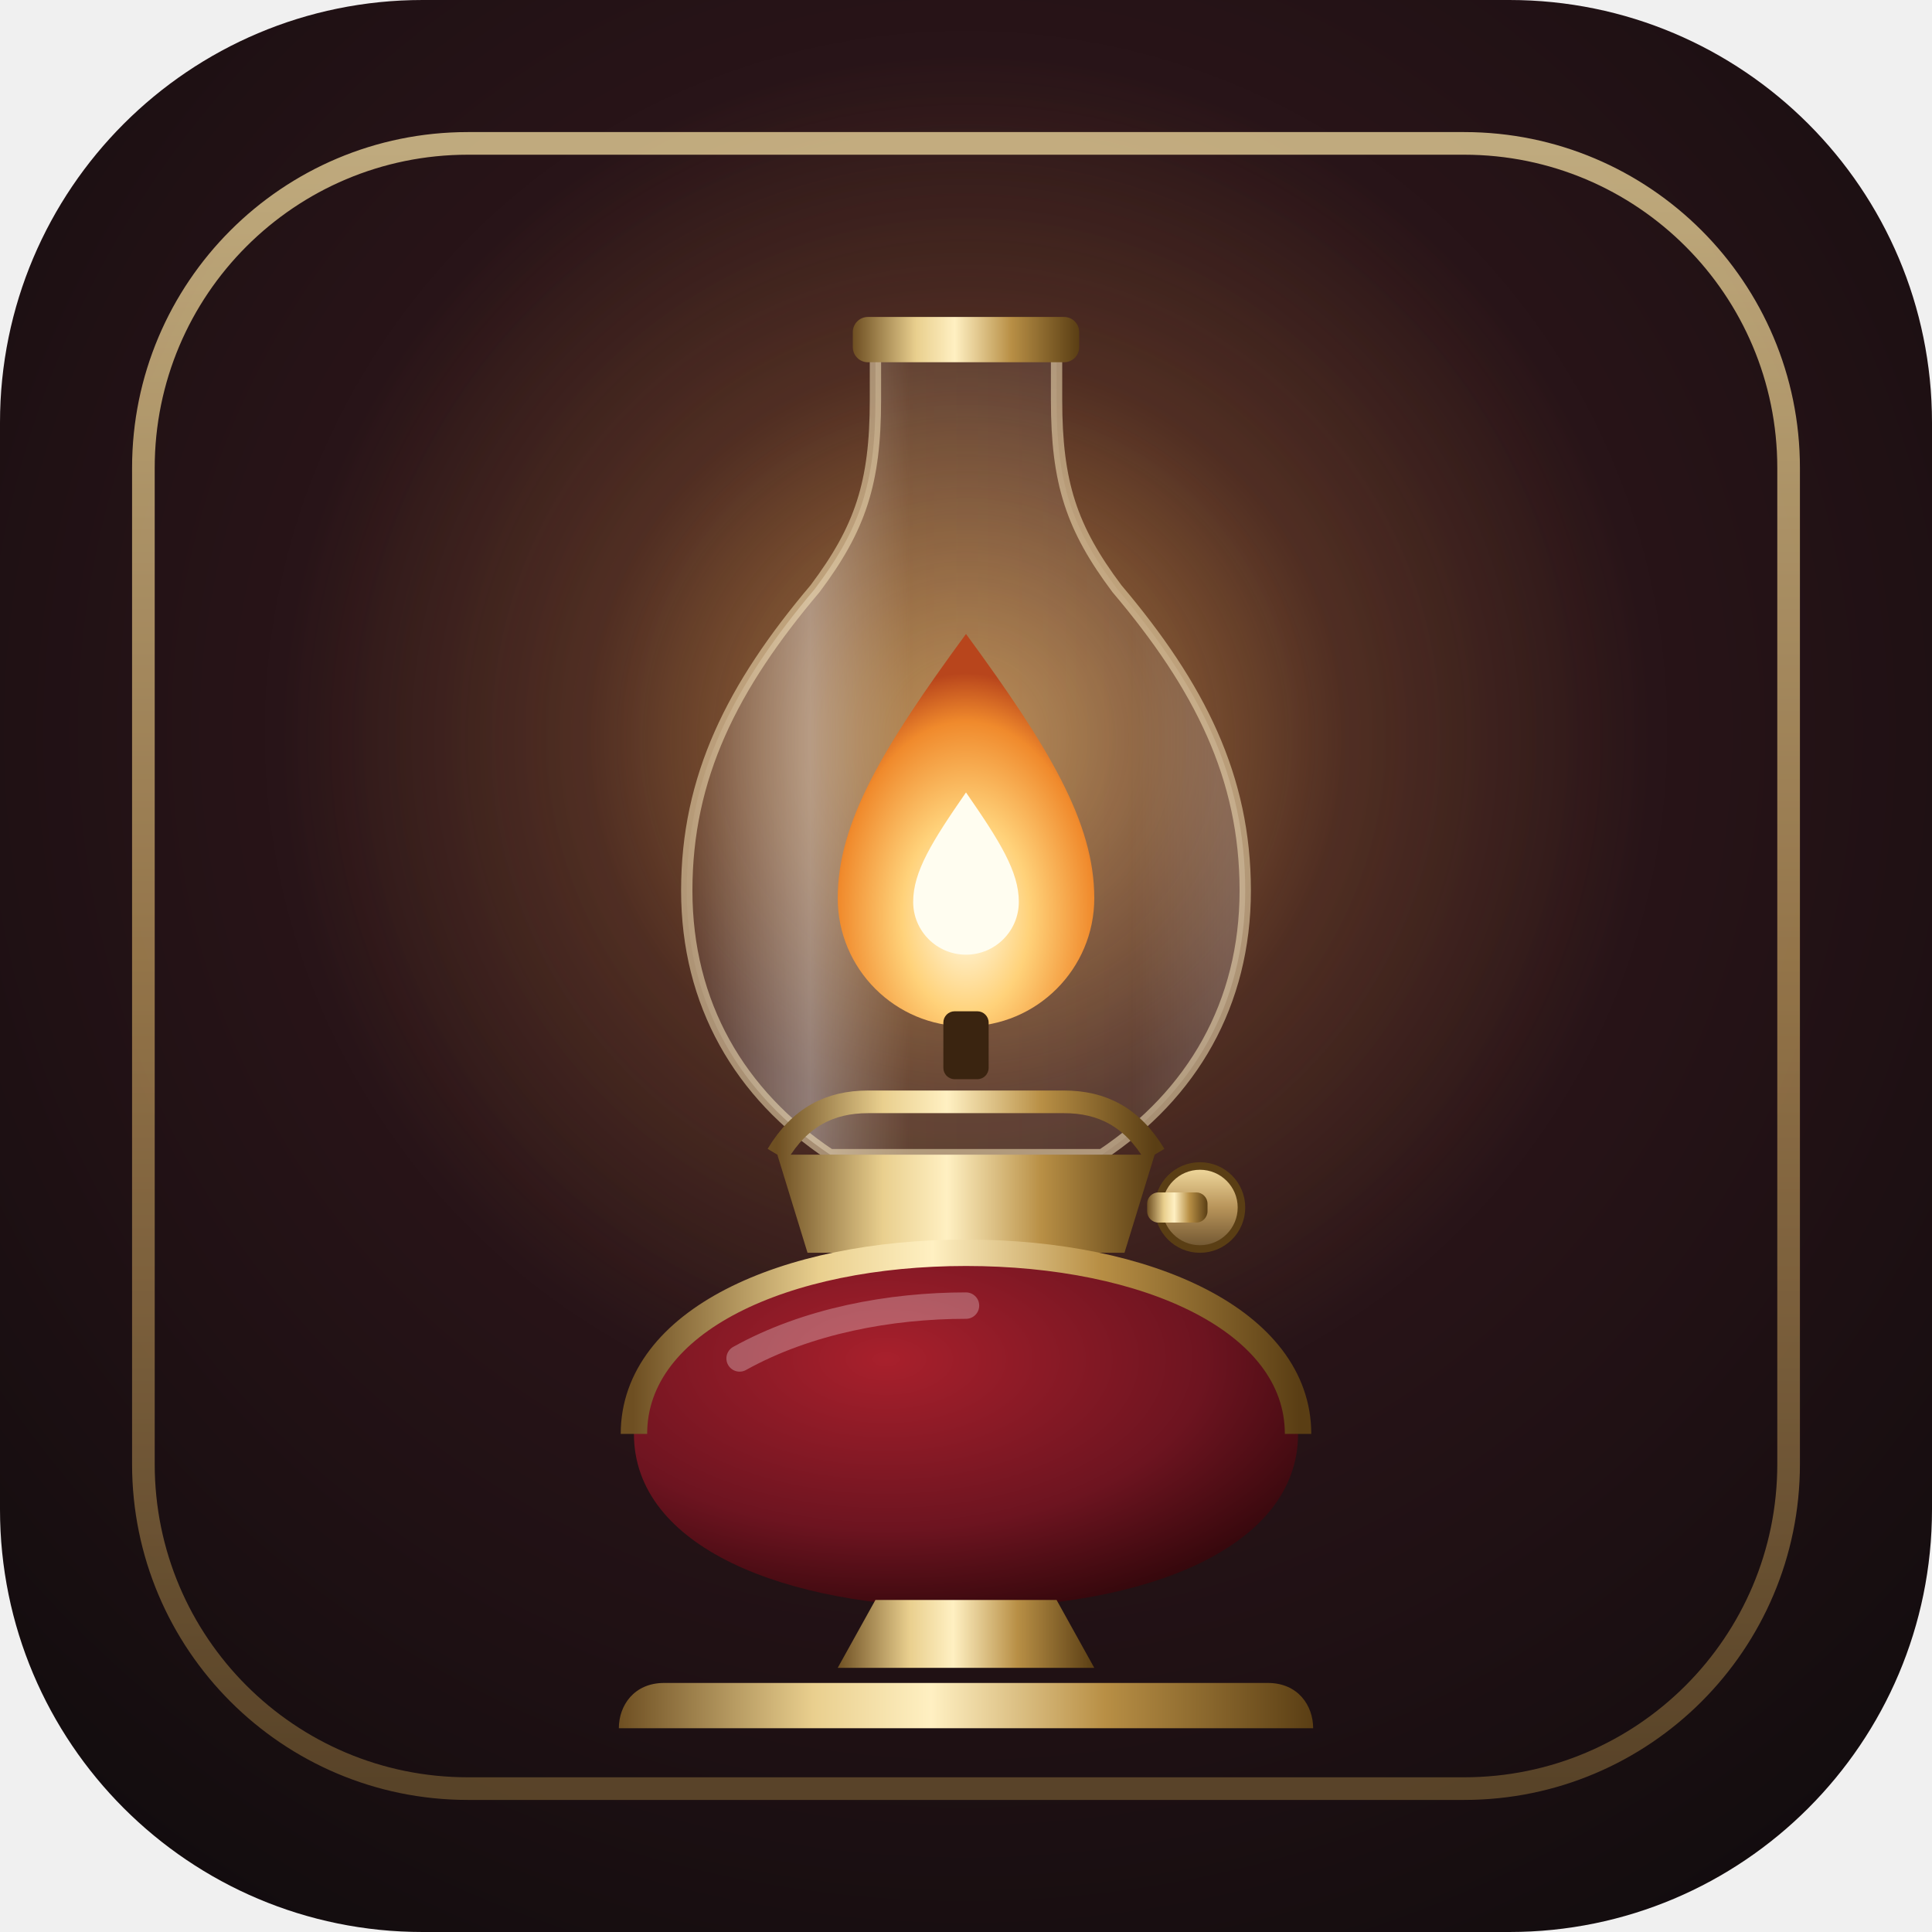
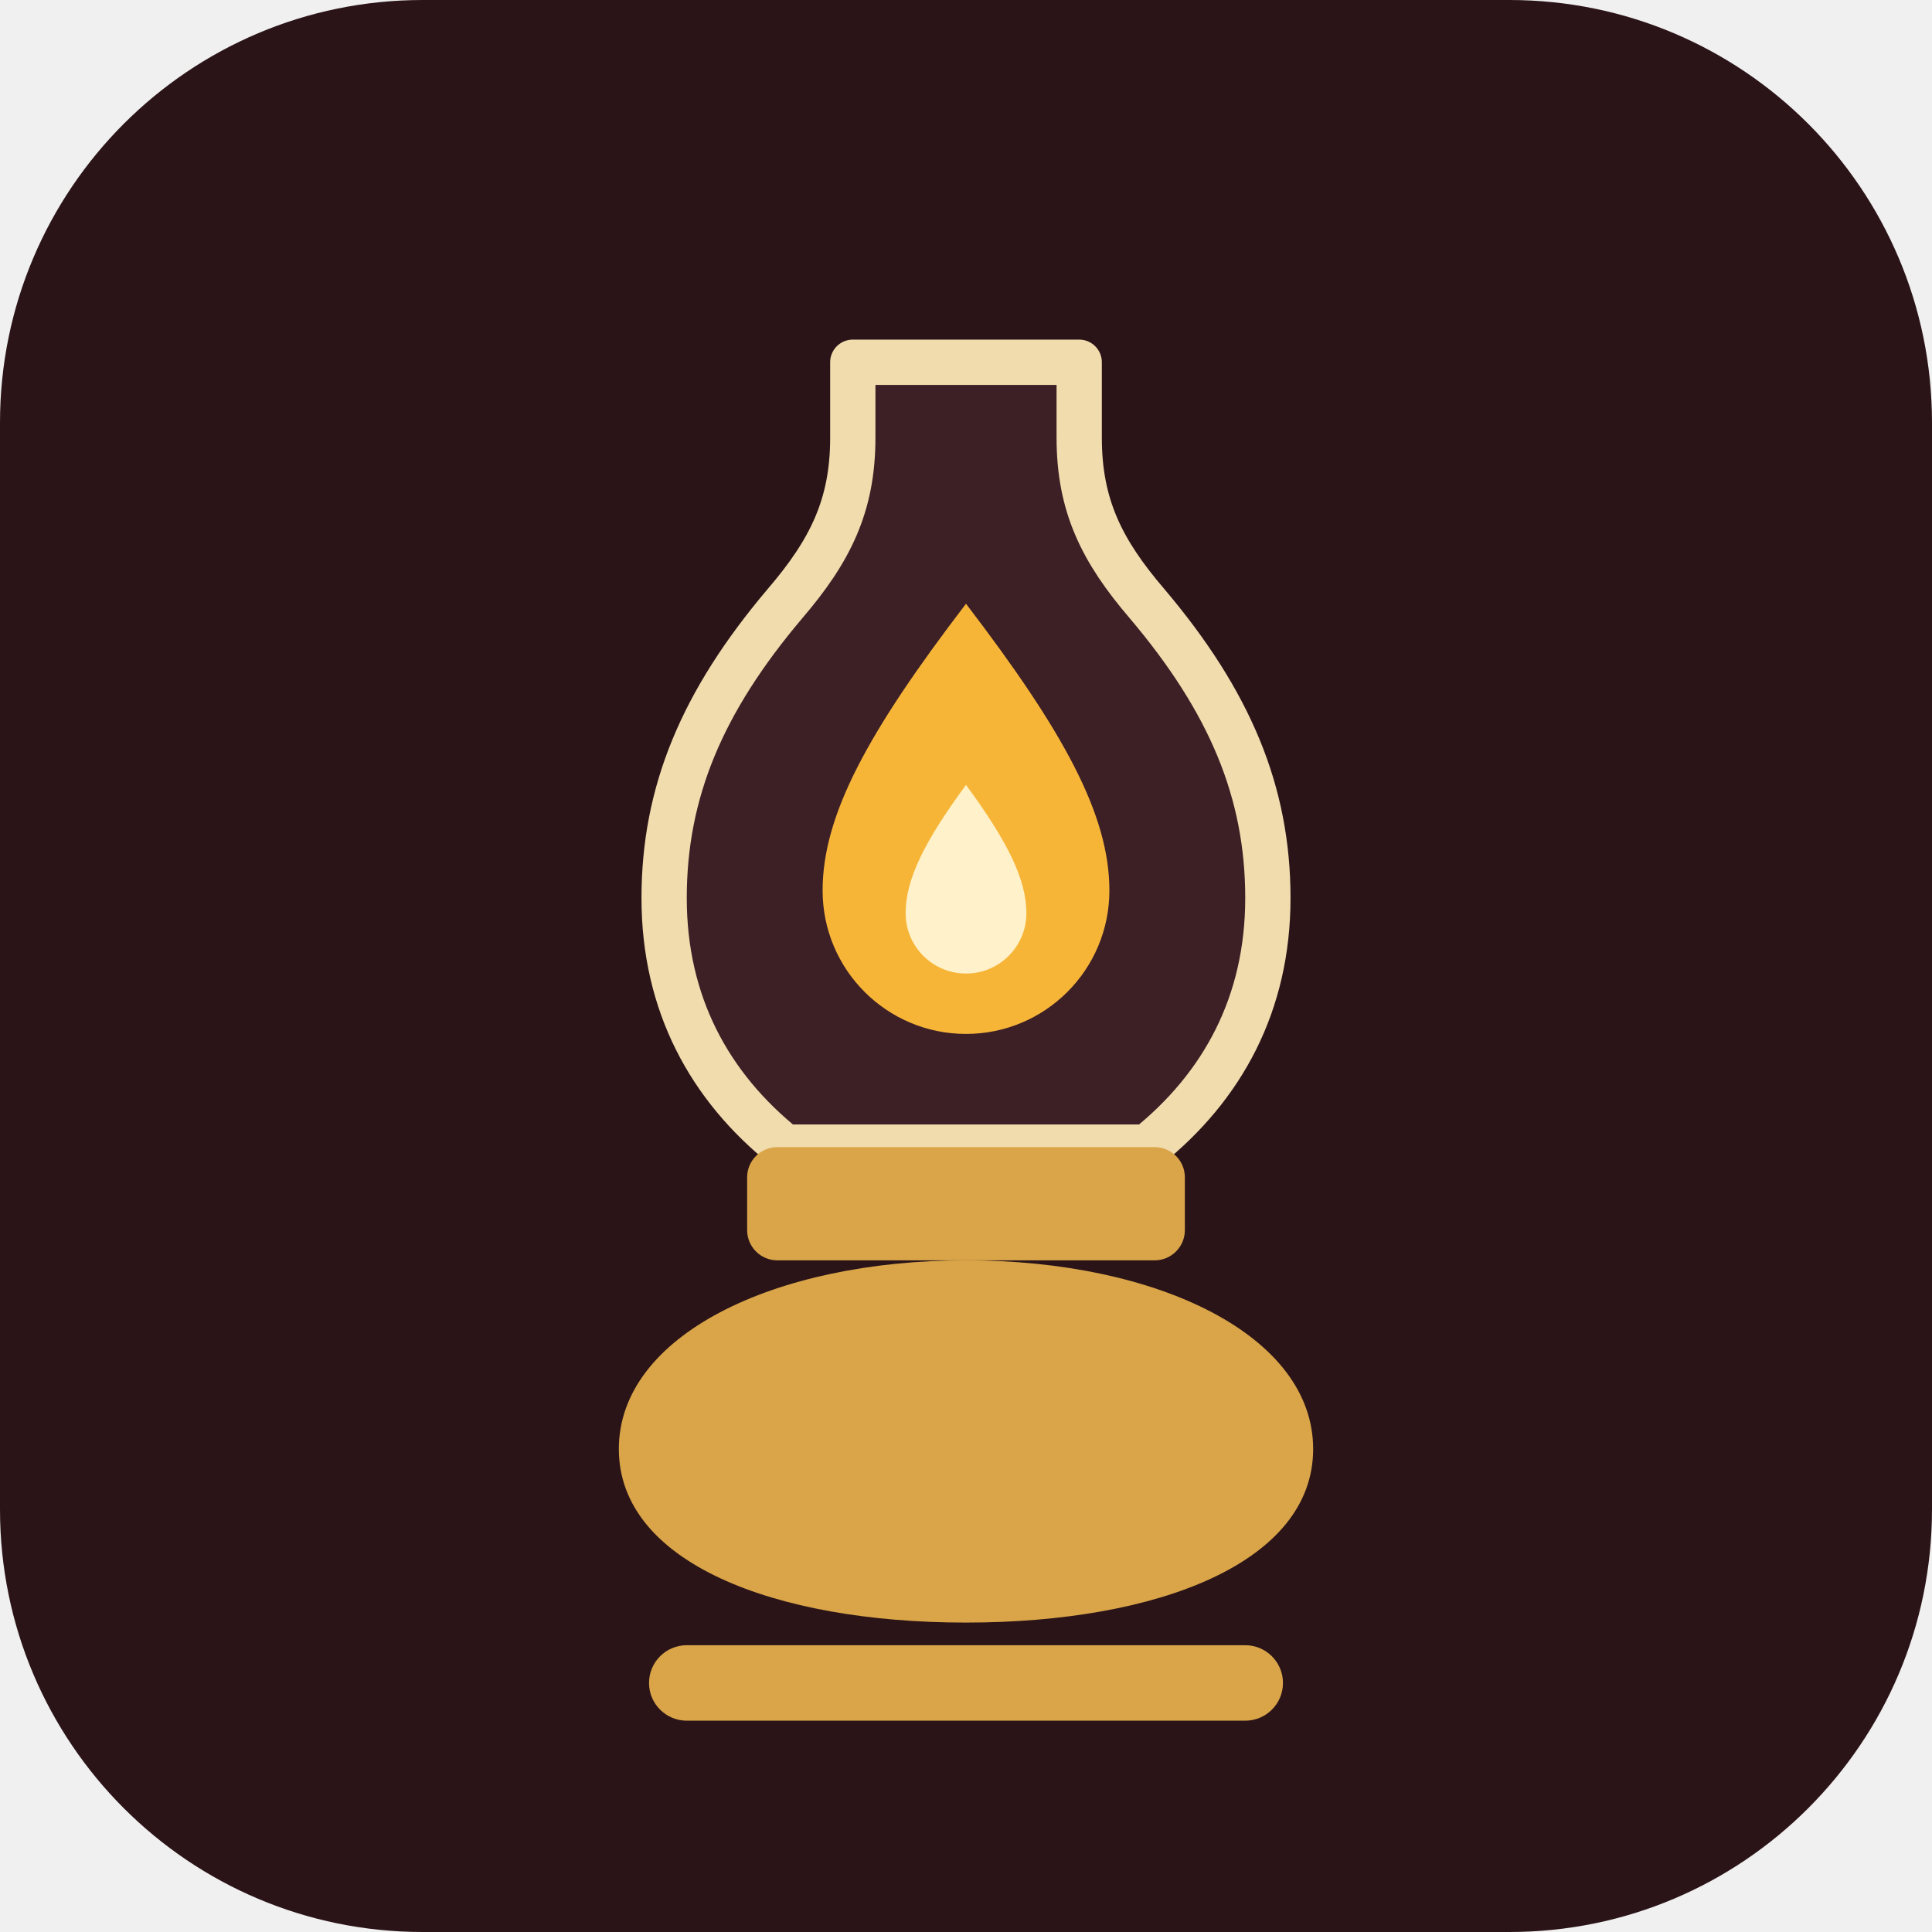
<svg xmlns="http://www.w3.org/2000/svg" viewBox="0 0 512 512">
-   <defs>
-     <radialGradient id="bg" cx="50%" cy="38%" r="72%">
-       <stop offset="0" stop-color="#3d1b21" />
-       <stop offset="1" stop-color="#120c0e" />
-     </radialGradient>
-     <radialGradient id="glow" cx="50%" cy="44%" r="42%">
-       <stop offset="0" stop-color="#ffc766" stop-opacity=".62" />
-       <stop offset=".55" stop-color="#f2a945" stop-opacity=".16" />
-       <stop offset="1" stop-color="#f2a945" stop-opacity="0" />
-     </radialGradient>
-     <radialGradient id="flame" cx="50%" cy="72%" r="62%">
-       <stop offset="0" stop-color="#fffbe8" />
-       <stop offset=".4" stop-color="#ffd27a" />
-       <stop offset=".8" stop-color="#f08a2c" />
-       <stop offset="1" stop-color="#b8451c" />
-     </radialGradient>
-     <linearGradient id="brass" x1="0" x2="1" y1="0" y2="0">
-       <stop offset="0" stop-color="#6e4f22" />
-       <stop offset=".28" stop-color="#e9cf8e" />
-       <stop offset=".45" stop-color="#fff0c2" />
-       <stop offset=".7" stop-color="#b88f45" />
-       <stop offset="1" stop-color="#5a3e14" />
-     </linearGradient>
-     <linearGradient id="brassV" x1="0" x2="0" y1="0" y2="1">
-       <stop offset="0" stop-color="#f3dca0" />
-       <stop offset=".5" stop-color="#b8945a" />
-       <stop offset="1" stop-color="#6e5430" />
-     </linearGradient>
-     <linearGradient id="glass" x1="0" x2="1" y1="0" y2="0">
-       <stop offset="0" stop-color="#fff" stop-opacity=".05" />
-       <stop offset=".22" stop-color="#fff" stop-opacity=".38" />
-       <stop offset=".4" stop-color="#ffe9b8" stop-opacity=".12" />
-       <stop offset=".8" stop-color="#fff" stop-opacity=".08" />
-       <stop offset="1" stop-color="#fff" stop-opacity=".22" />
-     </linearGradient>
-     <radialGradient id="font" cx="38%" cy="30%" r="80%">
-       <stop offset="0" stop-color="#a8202c" />
-       <stop offset=".6" stop-color="#6d1420" />
-       <stop offset="1" stop-color="#2a0508" />
-     </radialGradient>
-   </defs>
-   <rect width="512" height="512" rx="112" fill="url(#bg)" />
-   <circle cx="256" cy="222" r="215" fill="url(#glow)" />
-   <rect x="38" y="38" width="436" height="436" rx="86" fill="none" stroke="url(#brassV)" stroke-width="6" opacity=".75" />
-   <path d="M232 92h48v14c0 22 4 34 16 50 22 26 34 50 34 80 0 30-14 54-38 70h-72c-24-16-38-40-38-70 0-30 12-54 34-80 12-16 16-28 16-50z" fill="url(#glass)" stroke="#f6e4b8" stroke-opacity=".55" stroke-width="3" />
-   <rect x="226" y="84" width="60" height="12" rx="4" fill="url(#brass)" />
-   <path d="M256 168c22 30 34 50 34 70a34 34 0 0 1-68 0c0-20 12-40 34-70z" fill="url(#flame)" />
-   <path d="M256 210c9 13 14 21 14 29a14 14 0 0 1-28 0c0-8 5-16 14-29z" fill="#fffdf0" />
-   <rect x="250" y="268" width="12" height="18" rx="3" fill="#3a2410" />
-   <path d="M206 306h100l-8 26h-84z" fill="url(#brass)" />
-   <path d="M206 306c6-10 14-14 24-14h52c10 0 18 4 24 14" fill="none" stroke="url(#brass)" stroke-width="6" />
-   <circle cx="318" cy="320" r="11" fill="url(#brassV)" stroke="#5a3e14" stroke-width="2" />
-   <rect x="304" y="316" width="16" height="8" rx="3" fill="url(#brass)" />
-   <path d="M168 380c0-30 40-48 88-48s88 18 88 48-40 46-88 46-88-16-88-46z" fill="url(#font)" />
-   <path d="M168 380c0-30 40-48 88-48s88 18 88 48" fill="none" stroke="url(#brass)" stroke-width="7" />
-   <path d="M196 360c18-10 40-14 60-14" stroke="#fff" stroke-opacity=".28" stroke-width="7" stroke-linecap="round" fill="none" />
-   <path d="M232 424h48l10 18h-68z" fill="url(#brass)" />
-   <path d="M176 446h160c8 0 12 6 12 12H164c0-6 4-12 12-12z" fill="url(#brass)" />
+   <rect width="512" height="512" rx="112" fill="#2b1418" />
+   <path d="M226 96h60v20c0 18 6 30 18 44 22 26 32 50 32 78 0 28-12 50-32 66h-96c-20-16-32-38-32-66 0-28 10-52 32-78 12-14 18-26 18-44z" fill="#3d2026" stroke="#f1dcae" stroke-width="12" stroke-linejoin="round" />
+   <path d="M256 160c26 34 38 56 38 76a38 38 0 0 1-76 0c0-20 12-42 38-76z" fill="#f7b538" />
+   <path d="M256 208c11 15 16 25 16 34a16 16 0 0 1-32 0c0-9 5-19 16-34z" fill="#fff1c9" />
+   <rect x="198" y="304" width="116" height="30" rx="8" fill="#d9a548" />
+   <path d="M164 384c0-30 41-50 92-50s92 20 92 50-41 46-92 46-92-16-92-46z" fill="#d9a548" />
+   <rect x="172" y="436" width="168" height="20" rx="10" fill="#d9a548" />
</svg>
